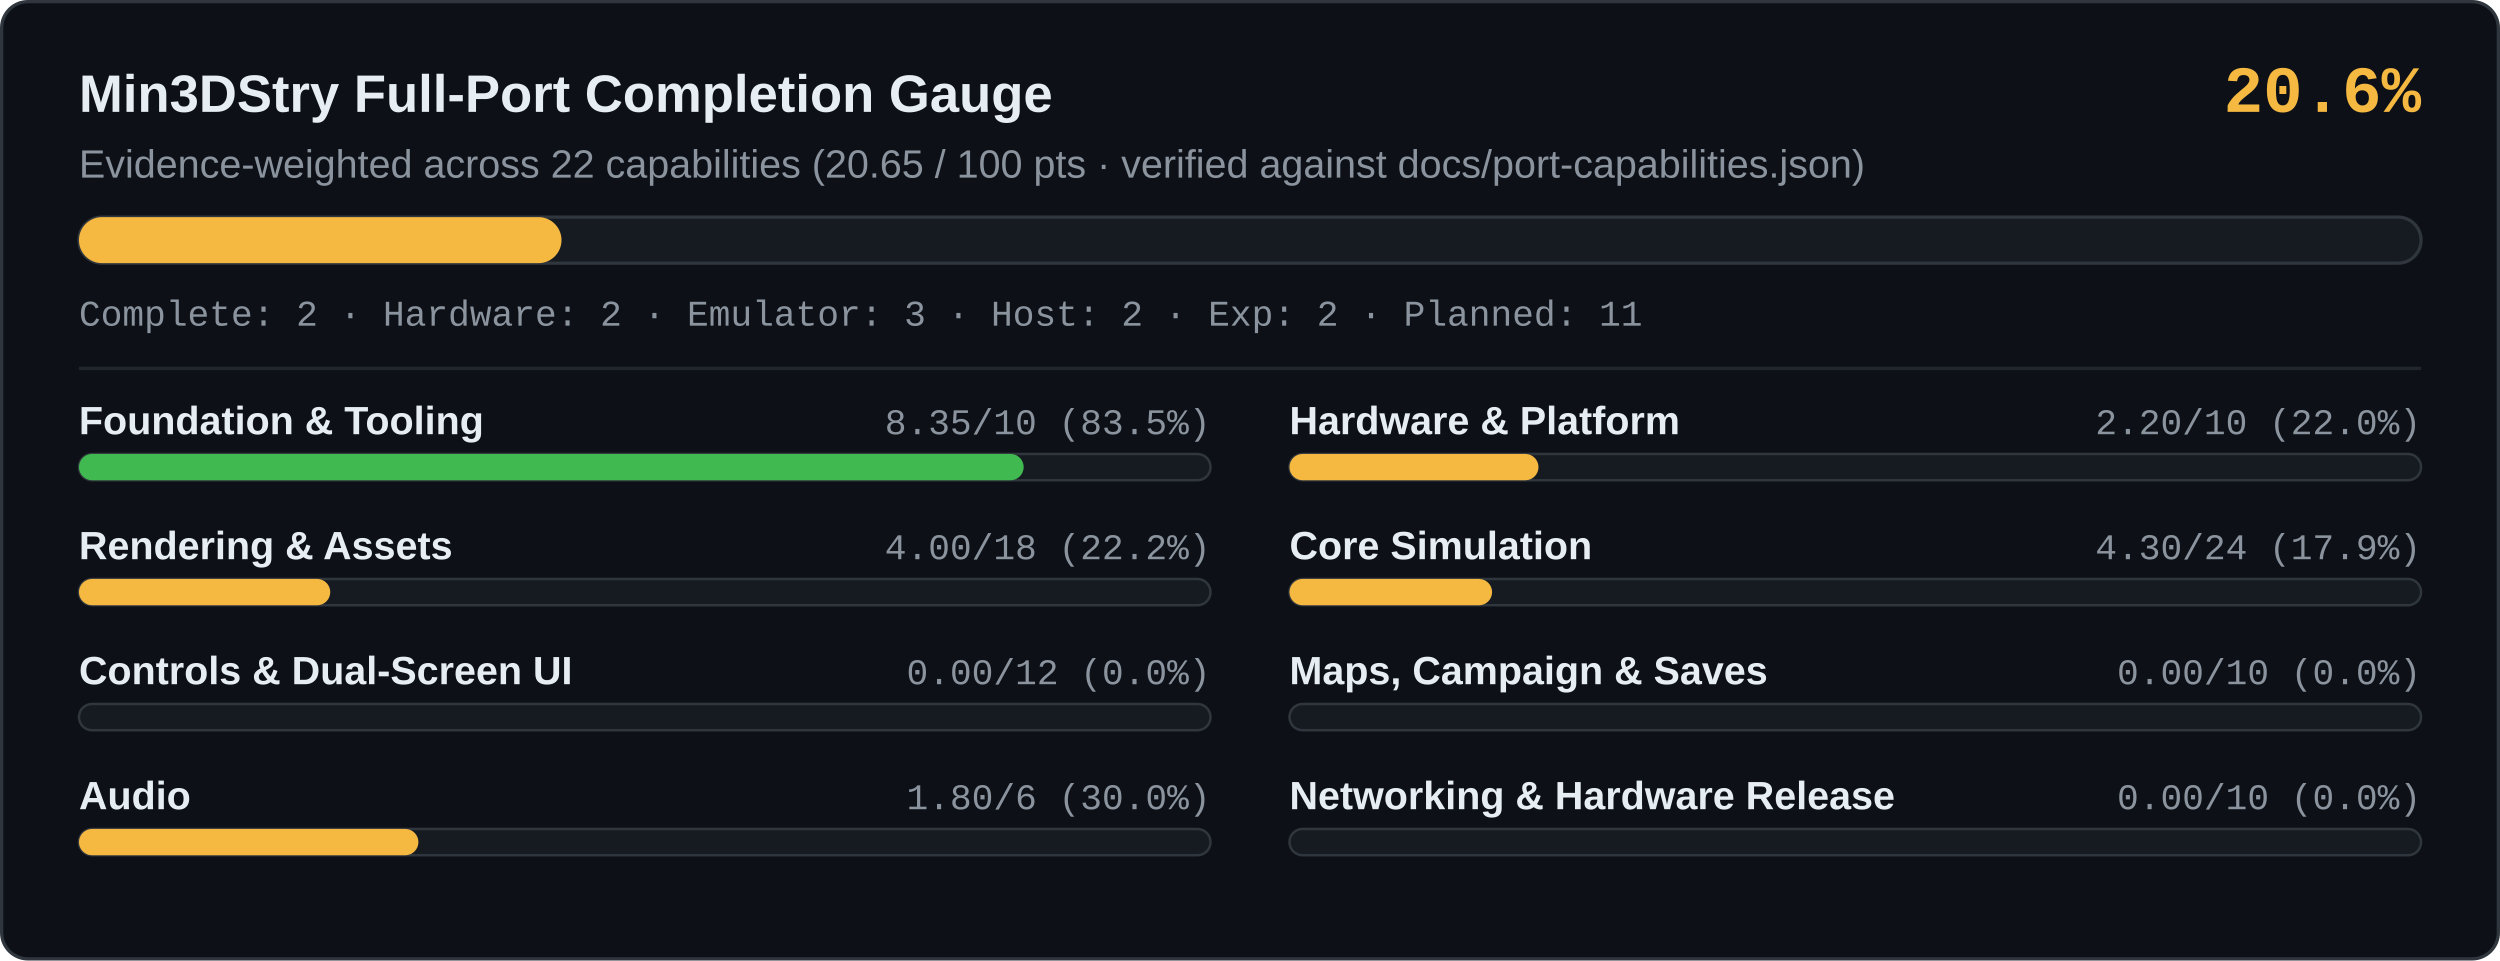
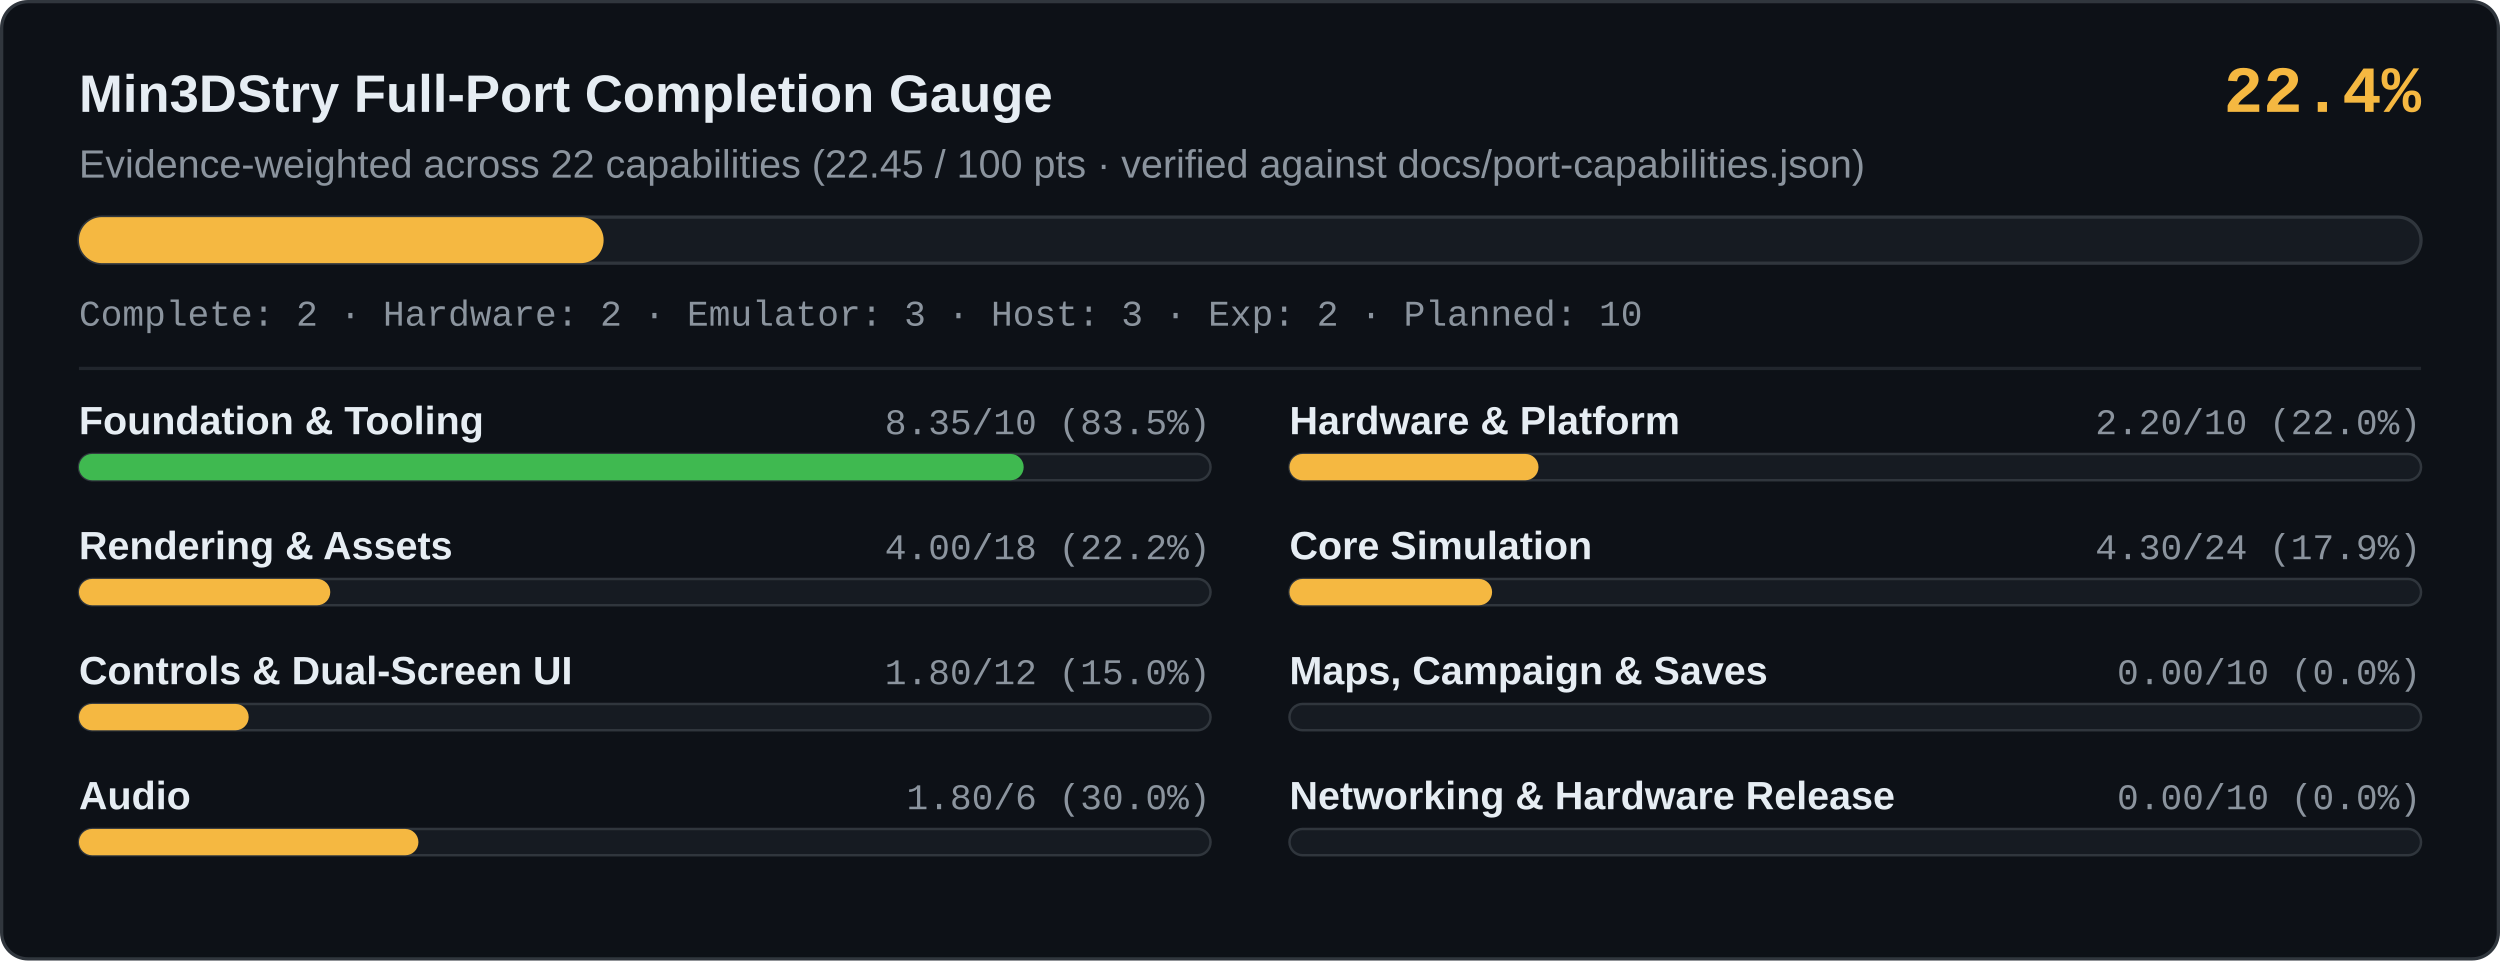
- <svg xmlns="http://www.w3.org/2000/svg" width="760" height="292" viewBox="0 0 760 292" role="img" aria-label="Min3DStry Port Completion 20.6%">
+ <svg xmlns="http://www.w3.org/2000/svg" width="760" height="292" viewBox="0 0 760 292" role="img" aria-label="Min3DStry Port Completion 22.4%">
  <rect x="0.5" y="0.5" width="759" height="291" rx="8" fill="#0d1117" stroke="#30363d" />
  <text x="24" y="34" fill="#e6edf3" font-family="Segoe UI, Ubuntu, Arial, sans-serif" font-size="16" font-weight="700">Min3DStry Full-Port Completion Gauge</text>
-   <text x="736" y="34" text-anchor="end" fill="#f5b841" font-family="Consolas, Liberation Mono, monospace" font-size="20" font-weight="700">20.6%</text>
-   <text x="24" y="54" fill="#8b949e" font-family="Segoe UI, Ubuntu, Arial, sans-serif" font-size="12">Evidence-weighted across 22 capabilities (20.65 / 100 pts · verified against docs/port-capabilities.json)</text>
+   <text x="736" y="34" text-anchor="end" fill="#f5b841" font-family="Consolas, Liberation Mono, monospace" font-size="20" font-weight="700">22.4%</text>
+   <text x="24" y="54" fill="#8b949e" font-family="Segoe UI, Ubuntu, Arial, sans-serif" font-size="12">Evidence-weighted across 22 capabilities (22.45 / 100 pts · verified against docs/port-capabilities.json)</text>
  <rect x="24" y="66" width="712" height="14" rx="7" fill="#161b22" stroke="#30363d" />
-   <rect x="24" y="66" width="146.7" height="14" rx="7" fill="#f5b841" />
-   <text x="24" y="99" fill="#8b949e" font-family="Consolas, Liberation Mono, monospace" font-size="11">Complete: 2  ·  Hardware: 2  ·  Emulator: 3  ·  Host: 2  ·  Exp: 2  ·  Planned: 11</text>
+   <rect x="24" y="66" width="159.5" height="14" rx="7" fill="#f5b841" />
+   <text x="24" y="99" fill="#8b949e" font-family="Consolas, Liberation Mono, monospace" font-size="11">Complete: 2  ·  Hardware: 2  ·  Emulator: 3  ·  Host: 3  ·  Exp: 2  ·  Planned: 10</text>
  <line x1="24" y1="112" x2="736" y2="112" stroke="#21262d" stroke-width="1" />
  <text x="24" y="132" fill="#e6edf3" font-family="Segoe UI, Ubuntu, Arial, sans-serif" font-size="12" font-weight="600">Foundation &amp; Tooling</text>
  <text x="368" y="132" text-anchor="end" fill="#8b949e" font-family="Consolas, Liberation Mono, monospace" font-size="11">8.35/10 (83.5%)</text>
  <rect x="24" y="138" width="344" height="8" rx="4" fill="#161b22" stroke="#30363d" stroke-width="0.75" />
  <rect x="24" y="138" width="287.2" height="8" rx="4" fill="#3fb950" />
  <text x="392" y="132" fill="#e6edf3" font-family="Segoe UI, Ubuntu, Arial, sans-serif" font-size="12" font-weight="600">Hardware &amp; Platform</text>
  <text x="736" y="132" text-anchor="end" fill="#8b949e" font-family="Consolas, Liberation Mono, monospace" font-size="11">2.20/10 (22.0%)</text>
  <rect x="392" y="138" width="344" height="8" rx="4" fill="#161b22" stroke="#30363d" stroke-width="0.75" />
  <rect x="392" y="138" width="75.7" height="8" rx="4" fill="#f5b841" />
  <text x="24" y="170" fill="#e6edf3" font-family="Segoe UI, Ubuntu, Arial, sans-serif" font-size="12" font-weight="600">Rendering &amp; Assets</text>
  <text x="368" y="170" text-anchor="end" fill="#8b949e" font-family="Consolas, Liberation Mono, monospace" font-size="11">4.00/18 (22.2%)</text>
  <rect x="24" y="176" width="344" height="8" rx="4" fill="#161b22" stroke="#30363d" stroke-width="0.75" />
  <rect x="24" y="176" width="76.4" height="8" rx="4" fill="#f5b841" />
  <text x="392" y="170" fill="#e6edf3" font-family="Segoe UI, Ubuntu, Arial, sans-serif" font-size="12" font-weight="600">Core Simulation</text>
  <text x="736" y="170" text-anchor="end" fill="#8b949e" font-family="Consolas, Liberation Mono, monospace" font-size="11">4.30/24 (17.9%)</text>
  <rect x="392" y="176" width="344" height="8" rx="4" fill="#161b22" stroke="#30363d" stroke-width="0.75" />
  <rect x="392" y="176" width="61.6" height="8" rx="4" fill="#f5b841" />
  <text x="24" y="208" fill="#e6edf3" font-family="Segoe UI, Ubuntu, Arial, sans-serif" font-size="12" font-weight="600">Controls &amp; Dual-Screen UI</text>
-   <text x="368" y="208" text-anchor="end" fill="#8b949e" font-family="Consolas, Liberation Mono, monospace" font-size="11">0.00/12 (0.0%)</text>
+   <text x="368" y="208" text-anchor="end" fill="#8b949e" font-family="Consolas, Liberation Mono, monospace" font-size="11">1.80/12 (15.0%)</text>
  <rect x="24" y="214" width="344" height="8" rx="4" fill="#161b22" stroke="#30363d" stroke-width="0.75" />
+   <rect x="24" y="214" width="51.6" height="8" rx="4" fill="#f5b841" />
  <text x="392" y="208" fill="#e6edf3" font-family="Segoe UI, Ubuntu, Arial, sans-serif" font-size="12" font-weight="600">Maps, Campaign &amp; Saves</text>
  <text x="736" y="208" text-anchor="end" fill="#8b949e" font-family="Consolas, Liberation Mono, monospace" font-size="11">0.00/10 (0.0%)</text>
  <rect x="392" y="214" width="344" height="8" rx="4" fill="#161b22" stroke="#30363d" stroke-width="0.75" />
  <text x="24" y="246" fill="#e6edf3" font-family="Segoe UI, Ubuntu, Arial, sans-serif" font-size="12" font-weight="600">Audio</text>
  <text x="368" y="246" text-anchor="end" fill="#8b949e" font-family="Consolas, Liberation Mono, monospace" font-size="11">1.80/6 (30.0%)</text>
  <rect x="24" y="252" width="344" height="8" rx="4" fill="#161b22" stroke="#30363d" stroke-width="0.75" />
  <rect x="24" y="252" width="103.2" height="8" rx="4" fill="#f5b841" />
  <text x="392" y="246" fill="#e6edf3" font-family="Segoe UI, Ubuntu, Arial, sans-serif" font-size="12" font-weight="600">Networking &amp; Hardware Release</text>
  <text x="736" y="246" text-anchor="end" fill="#8b949e" font-family="Consolas, Liberation Mono, monospace" font-size="11">0.00/10 (0.0%)</text>
  <rect x="392" y="252" width="344" height="8" rx="4" fill="#161b22" stroke="#30363d" stroke-width="0.75" />
</svg>
